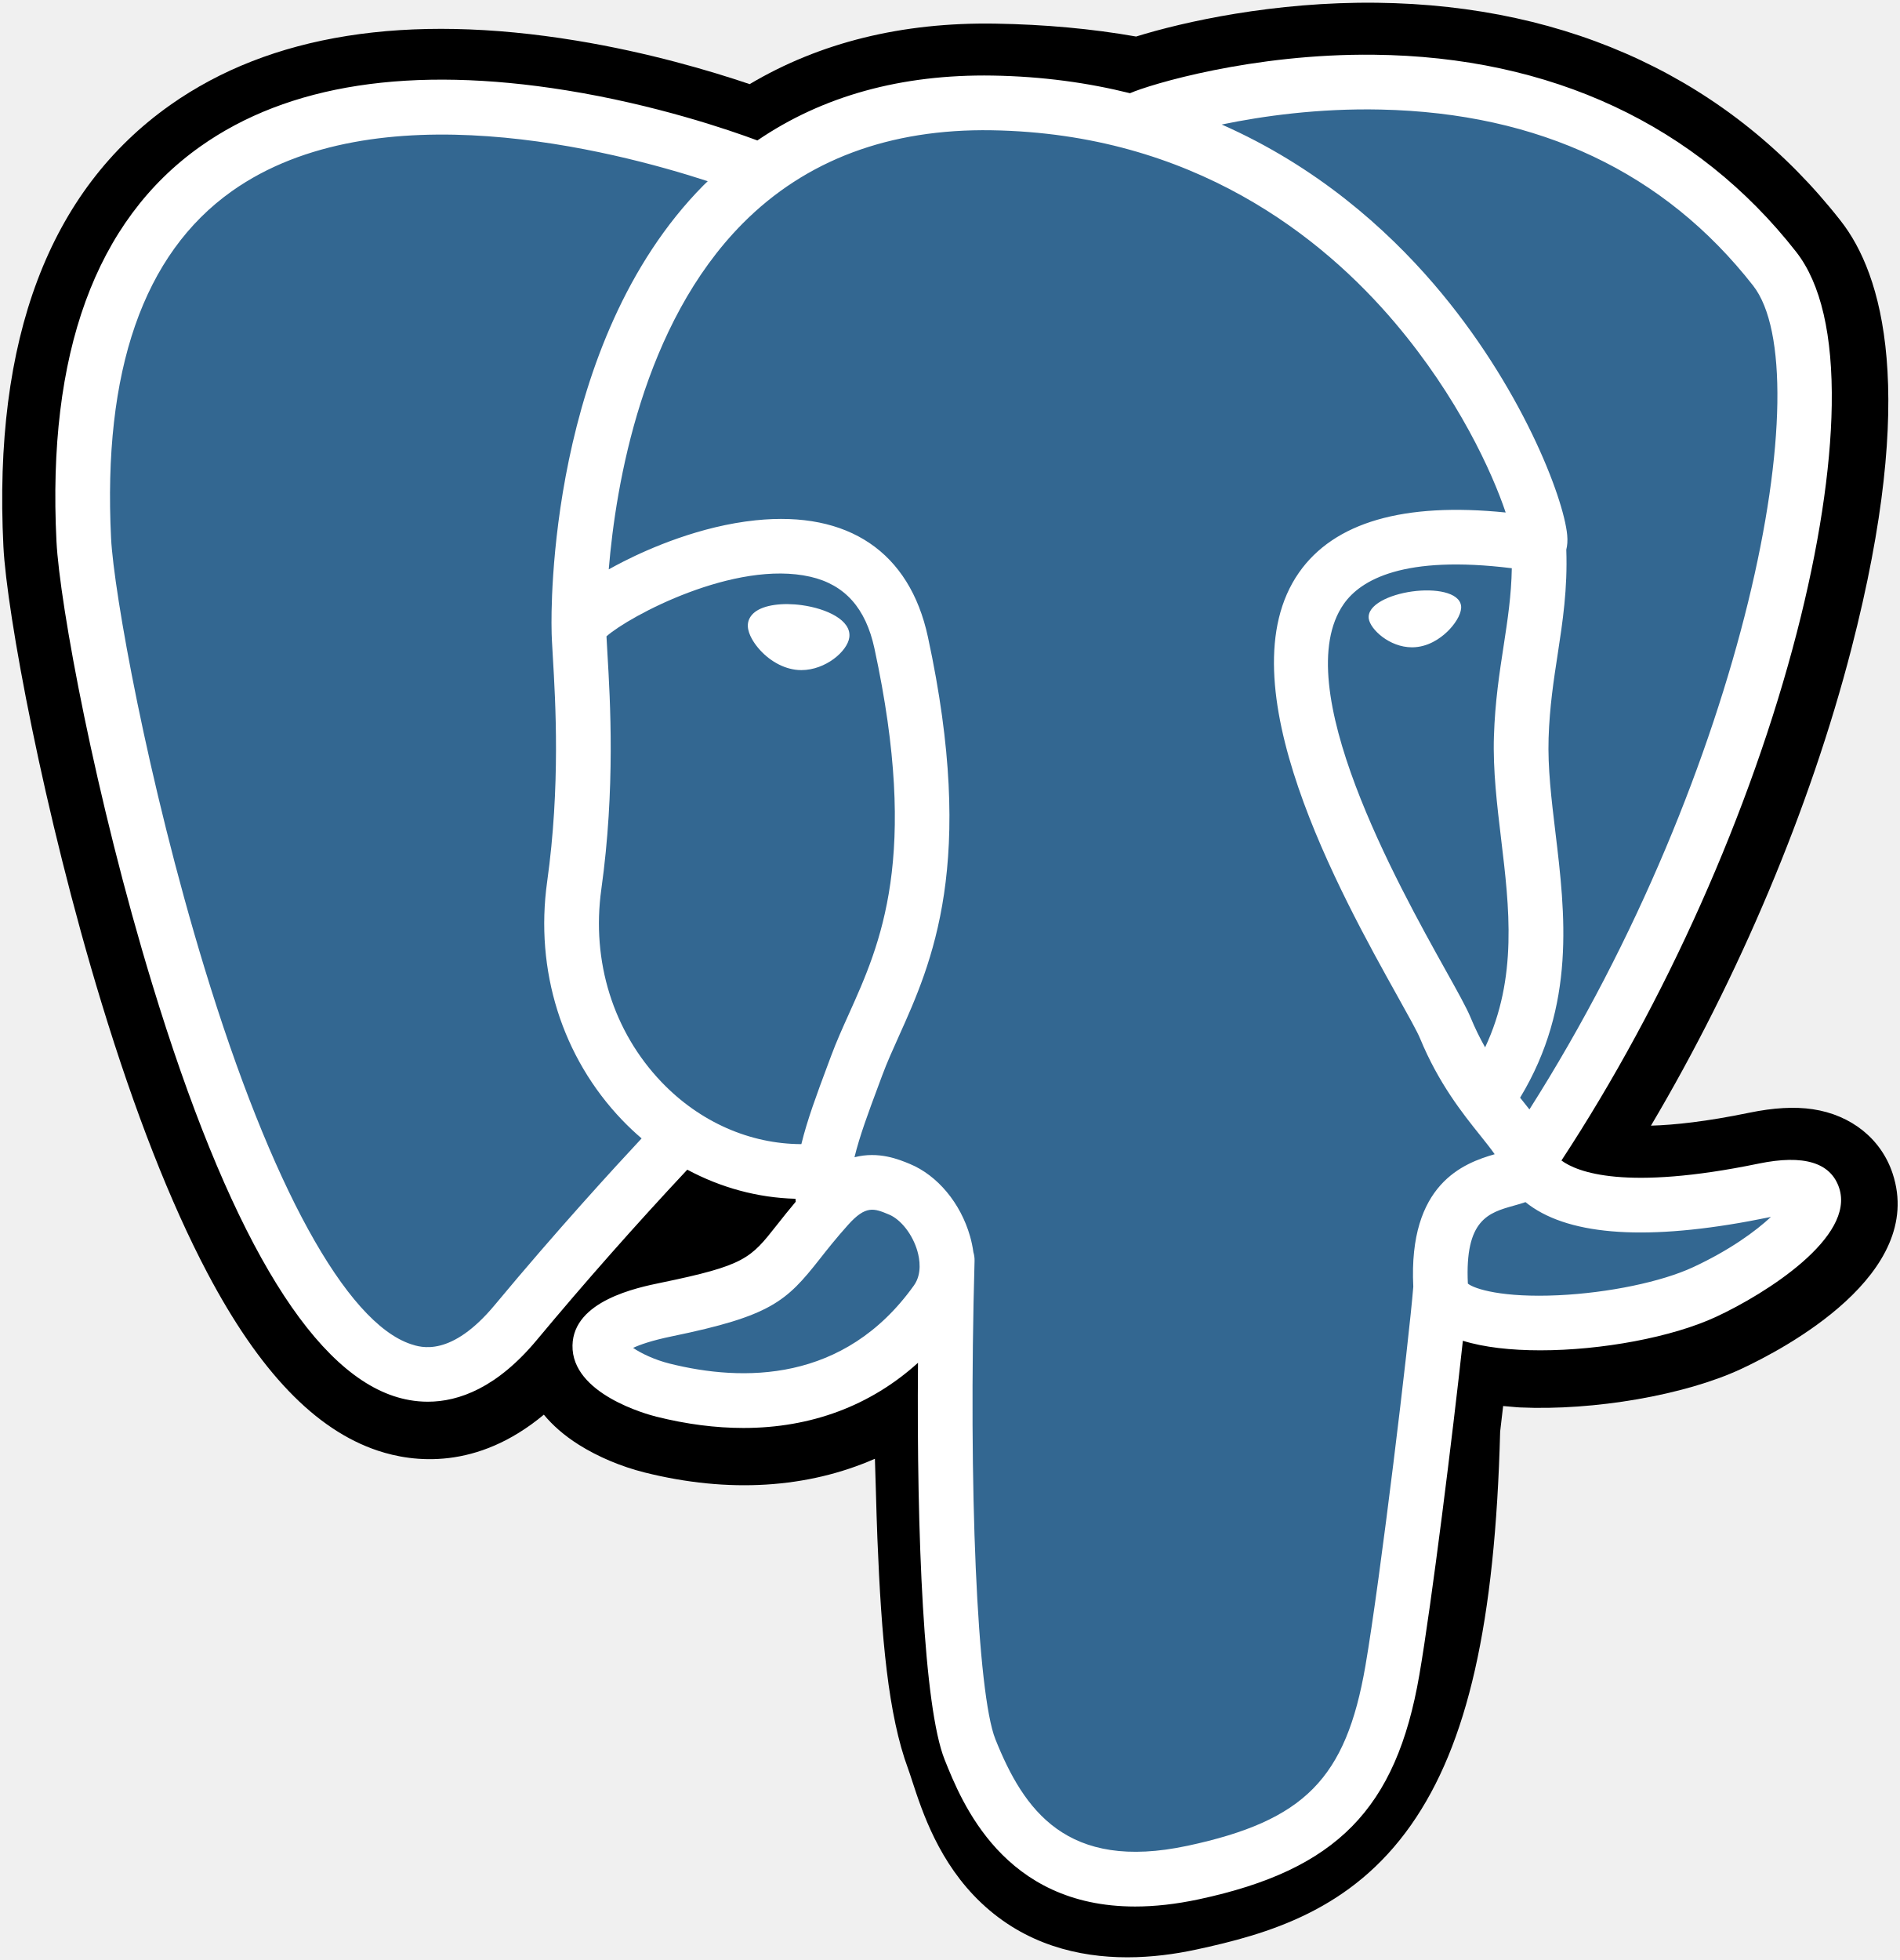
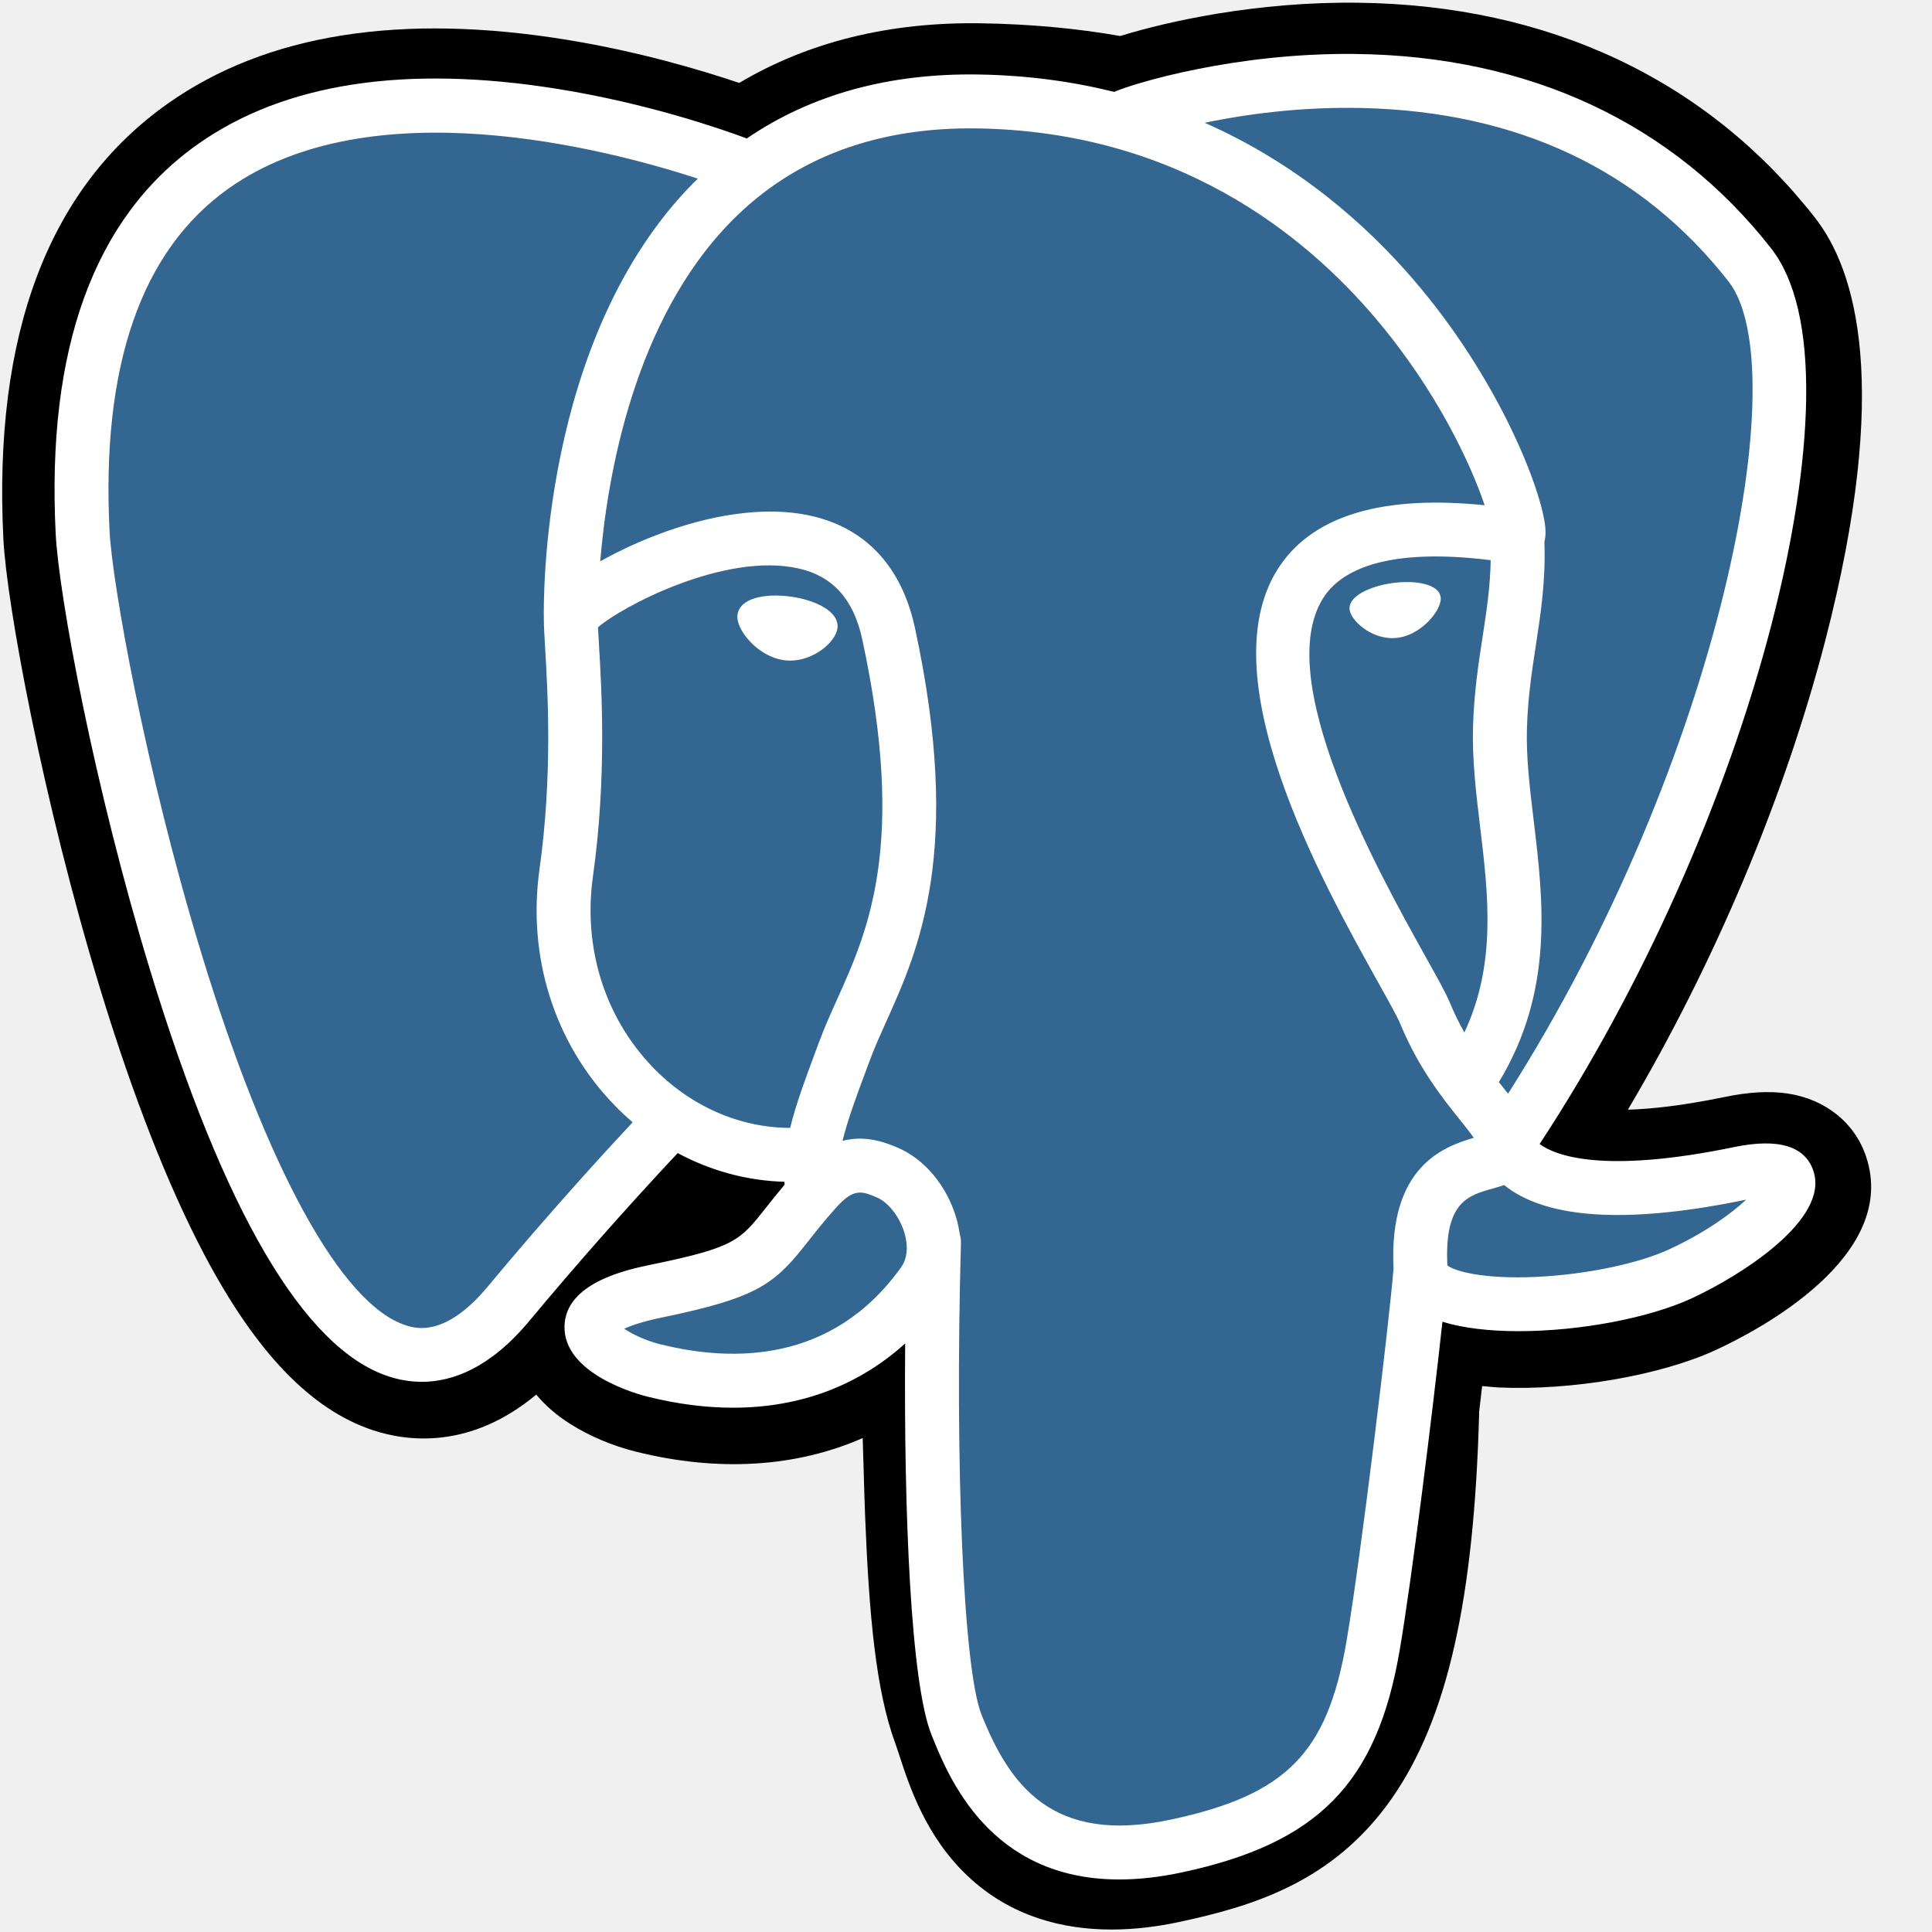
- <svg xmlns="http://www.w3.org/2000/svg" width="2424" height="2500" viewBox="0 0 256 264" preserveAspectRatio="xMinYMin meet">
+ <svg xmlns="http://www.w3.org/2000/svg" height="50" width="50" viewBox="0 0 256 264" preserveAspectRatio="xMinYMin meet">
  <path d="M255.008 158.086c-1.535-4.649-5.556-7.887-10.756-8.664-2.452-.366-5.26-.21-8.583.475-5.792 1.195-10.089 1.65-13.225 1.738 11.837-19.985 21.462-42.775 27.003-64.228 8.96-34.689 4.172-50.492-1.423-57.64C233.217 10.847 211.614.683 185.552.372c-13.903-.17-26.108 2.575-32.475 4.549-5.928-1.046-12.302-1.63-18.99-1.738-12.537-.2-23.614 2.533-33.079 8.15-5.24-1.772-13.65-4.27-23.362-5.864-22.842-3.75-41.252-.828-54.718 8.685C6.622 25.672-.937 45.684.461 73.634c.444 8.874 5.408 35.874 13.224 61.48 4.492 14.718 9.282 26.94 14.237 36.33 7.027 13.315 14.546 21.156 22.987 23.972 4.731 1.576 13.327 2.68 22.368-4.85 1.146 1.388 2.675 2.767 4.704 4.048 2.577 1.625 5.728 2.953 8.875 3.74 11.341 2.835 21.964 2.126 31.027-1.848.056 1.612.099 3.152.135 4.482.06 2.157.12 4.272.199 6.25.537 13.374 1.447 23.773 4.143 31.049.148.4.347 1.01.557 1.657 1.345 4.118 3.594 11.012 9.316 16.411 5.925 5.593 13.092 7.308 19.656 7.308 3.292 0 6.433-.432 9.188-1.022 9.82-2.105 20.973-5.311 29.041-16.799 7.628-10.86 11.336-27.217 12.007-52.99.087-.729.167-1.425.244-2.088l.16-1.362 1.797.158.463.031c10.002.456 22.232-1.665 29.743-5.154 5.935-2.754 24.954-12.795 20.476-26.351" />
  <path d="M237.906 160.722c-29.74 6.135-31.785-3.934-31.785-3.934 31.4-46.593 44.527-105.736 33.2-120.211-30.904-39.485-84.399-20.811-85.292-20.327l-.287.052c-5.876-1.22-12.451-1.946-19.842-2.067-13.456-.22-23.664 3.528-31.41 9.402 0 0-95.43-39.314-90.991 49.444.944 18.882 27.064 142.873 58.218 105.422 11.387-13.695 22.39-25.274 22.39-25.274 5.464 3.63 12.006 5.482 18.864 4.817l.533-.452c-.166 1.7-.09 3.363.213 5.332-8.026 8.967-5.667 10.541-21.711 13.844-16.235 3.346-6.698 9.302-.471 10.86 7.549 1.887 25.013 4.561 36.813-11.958l-.47 1.885c3.144 2.519 5.352 16.383 4.982 28.952-.37 12.568-.617 21.197 1.86 27.937 2.479 6.74 4.948 21.905 26.04 17.386 17.623-3.777 26.756-13.564 28.027-29.89.901-11.606 2.942-9.89 3.07-20.267l1.637-4.912c1.887-15.733.3-20.809 11.157-18.448l2.64.232c7.99.363 18.45-1.286 24.589-4.139 13.218-6.134 21.058-16.377 8.024-13.686h.002" fill="#336791" />
  <path d="M108.076 81.525c-2.68-.373-5.107-.028-6.335.902-.69.523-.904 1.129-.962 1.546-.154 1.105.62 2.327 1.096 2.957 1.346 1.784 3.312 3.01 5.258 3.28.282.04.563.058.842.058 3.245 0 6.196-2.527 6.456-4.392.325-2.336-3.066-3.893-6.355-4.35M196.86 81.599c-.256-1.831-3.514-2.353-6.606-1.923-3.088.43-6.082 1.824-5.832 3.659.2 1.427 2.777 3.863 5.827 3.863.258 0 .518-.017.78-.054 2.036-.282 3.53-1.575 4.24-2.32 1.08-1.136 1.706-2.402 1.591-3.225" fill="#FFF" />
  <path d="M247.802 160.025c-1.134-3.429-4.784-4.532-10.848-3.28-18.005 3.716-24.453 1.142-26.57-.417 13.995-21.32 25.508-47.092 31.719-71.137 2.942-11.39 4.567-21.968 4.7-30.59.147-9.463-1.465-16.417-4.789-20.665-13.402-17.125-33.072-26.311-56.882-26.563-16.369-.184-30.199 4.005-32.88 5.183-5.646-1.404-11.801-2.266-18.502-2.376-12.288-.199-22.91 2.743-31.704 8.74-3.82-1.422-13.692-4.811-25.765-6.756-20.872-3.36-37.458-.814-49.294 7.571-14.123 10.006-20.643 27.892-19.38 53.16.425 8.501 5.269 34.653 12.913 59.698 10.062 32.964 21 51.625 32.508 55.464 1.347.449 2.9.763 4.613.763 4.198 0 9.345-1.892 14.7-8.33a529.832 529.832 0 0 1 20.261-22.926c4.524 2.428 9.494 3.784 14.577 3.92.01.133.023.266.035.398a117.66 117.66 0 0 0-2.57 3.175c-3.522 4.471-4.255 5.402-15.592 7.736-3.225.666-11.79 2.431-11.916 8.435-.136 6.56 10.125 9.315 11.294 9.607 4.074 1.02 7.999 1.523 11.742 1.523 9.103 0 17.114-2.992 23.516-8.781-.197 23.386.778 46.43 3.586 53.451 2.3 5.748 7.918 19.795 25.664 19.794 2.604 0 5.47-.303 8.623-.979 18.521-3.97 26.564-12.156 29.675-30.203 1.665-9.645 4.522-32.676 5.866-45.03 2.836.885 6.487 1.29 10.434 1.289 8.232 0 17.731-1.749 23.688-4.514 6.692-3.108 18.768-10.734 16.578-17.36zm-44.106-83.48c-.061 3.647-.563 6.958-1.095 10.414-.573 3.717-1.165 7.56-1.314 12.225-.147 4.54.42 9.26.968 13.825 1.108 9.22 2.245 18.712-2.156 28.078a36.508 36.508 0 0 1-1.95-4.009c-.547-1.326-1.735-3.456-3.38-6.404-6.399-11.476-21.384-38.35-13.713-49.316 2.285-3.264 8.084-6.62 22.64-4.813zm-17.644-61.787c21.334.471 38.21 8.452 50.158 23.72 9.164 11.711-.927 64.998-30.14 110.969a171.33 171.33 0 0 0-.886-1.117l-.37-.462c7.549-12.467 6.073-24.802 4.759-35.738-.54-4.488-1.05-8.727-.92-12.709.134-4.22.692-7.84 1.232-11.34.663-4.313 1.338-8.776 1.152-14.037.139-.552.195-1.204.122-1.978-.475-5.045-6.235-20.144-17.975-33.81-6.422-7.475-15.787-15.84-28.574-21.482 5.5-1.14 13.021-2.203 21.442-2.016zM66.674 175.778c-5.9 7.094-9.974 5.734-11.314 5.288-8.73-2.912-18.86-21.364-27.791-50.624-7.728-25.318-12.244-50.777-12.602-57.916-1.128-22.578 4.345-38.313 16.268-46.769 19.404-13.76 51.306-5.524 64.125-1.347-.184.182-.376.352-.558.537-21.036 21.244-20.537 57.54-20.485 59.759-.002.856.07 2.068.168 3.735.362 6.105 1.036 17.467-.764 30.334-1.672 11.957 2.014 23.66 10.111 32.109a36.275 36.275 0 0 0 2.617 2.468c-3.604 3.86-11.437 12.396-19.775 22.426zm22.479-29.993c-6.526-6.81-9.49-16.282-8.133-25.99 1.9-13.592 1.199-25.43.822-31.79-.053-.89-.1-1.67-.127-2.285 3.073-2.725 17.314-10.355 27.47-8.028 4.634 1.061 7.458 4.217 8.632 9.645 6.076 28.103.804 39.816-3.432 49.229-.873 1.939-1.698 3.772-2.402 5.668l-.546 1.466c-1.382 3.706-2.668 7.152-3.465 10.424-6.938-.02-13.687-2.984-18.819-8.34zm1.065 37.9c-2.026-.506-3.848-1.385-4.917-2.114.893-.42 2.482-.992 5.238-1.56 13.337-2.745 15.397-4.683 19.895-10.394 1.031-1.31 2.2-2.794 3.819-4.602l.002-.002c2.411-2.7 3.514-2.242 5.514-1.412 1.621.67 3.2 2.702 3.84 4.938.303 1.056.643 3.06-.47 4.62-9.396 13.156-23.088 12.987-32.921 10.526zm69.799 64.952c-16.316 3.496-22.093-4.829-25.9-14.346-2.457-6.144-3.665-33.85-2.808-64.447.011-.407-.047-.8-.159-1.17a15.444 15.444 0 0 0-.456-2.162c-1.274-4.452-4.379-8.176-8.104-9.72-1.48-.613-4.196-1.738-7.46-.903.696-2.868 1.903-6.107 3.212-9.614l.549-1.475c.618-1.663 1.394-3.386 2.214-5.21 4.433-9.848 10.504-23.337 3.915-53.81-2.468-11.414-10.71-16.988-23.204-15.693-7.49.775-14.343 3.797-17.761 5.53-.735.372-1.407.732-2.035 1.082.954-11.5 4.558-32.992 18.04-46.59 8.489-8.56 19.794-12.788 33.568-12.56 27.14.444 44.544 14.372 54.366 25.979 8.464 10.001 13.047 20.076 14.876 25.51-13.755-1.399-23.11 1.316-27.852 8.096-10.317 14.748 5.644 43.372 13.315 57.129 1.407 2.521 2.621 4.7 3.003 5.626 2.498 6.054 5.732 10.096 8.093 13.046.724.904 1.426 1.781 1.96 2.547-4.166 1.201-11.649 3.976-10.967 17.847-.55 6.96-4.461 39.546-6.448 51.059-2.623 15.21-8.22 20.875-23.957 24.25zm68.104-77.936c-4.26 1.977-11.389 3.46-18.161 3.779-7.48.35-11.288-.838-12.184-1.569-.42-8.644 2.797-9.547 6.202-10.503.535-.15 1.057-.297 1.561-.473.313.255.656.508 1.032.756 6.012 3.968 16.735 4.396 31.874 1.271l.166-.033c-2.042 1.909-5.536 4.471-10.49 6.772z" fill="#FFF" />
</svg>
